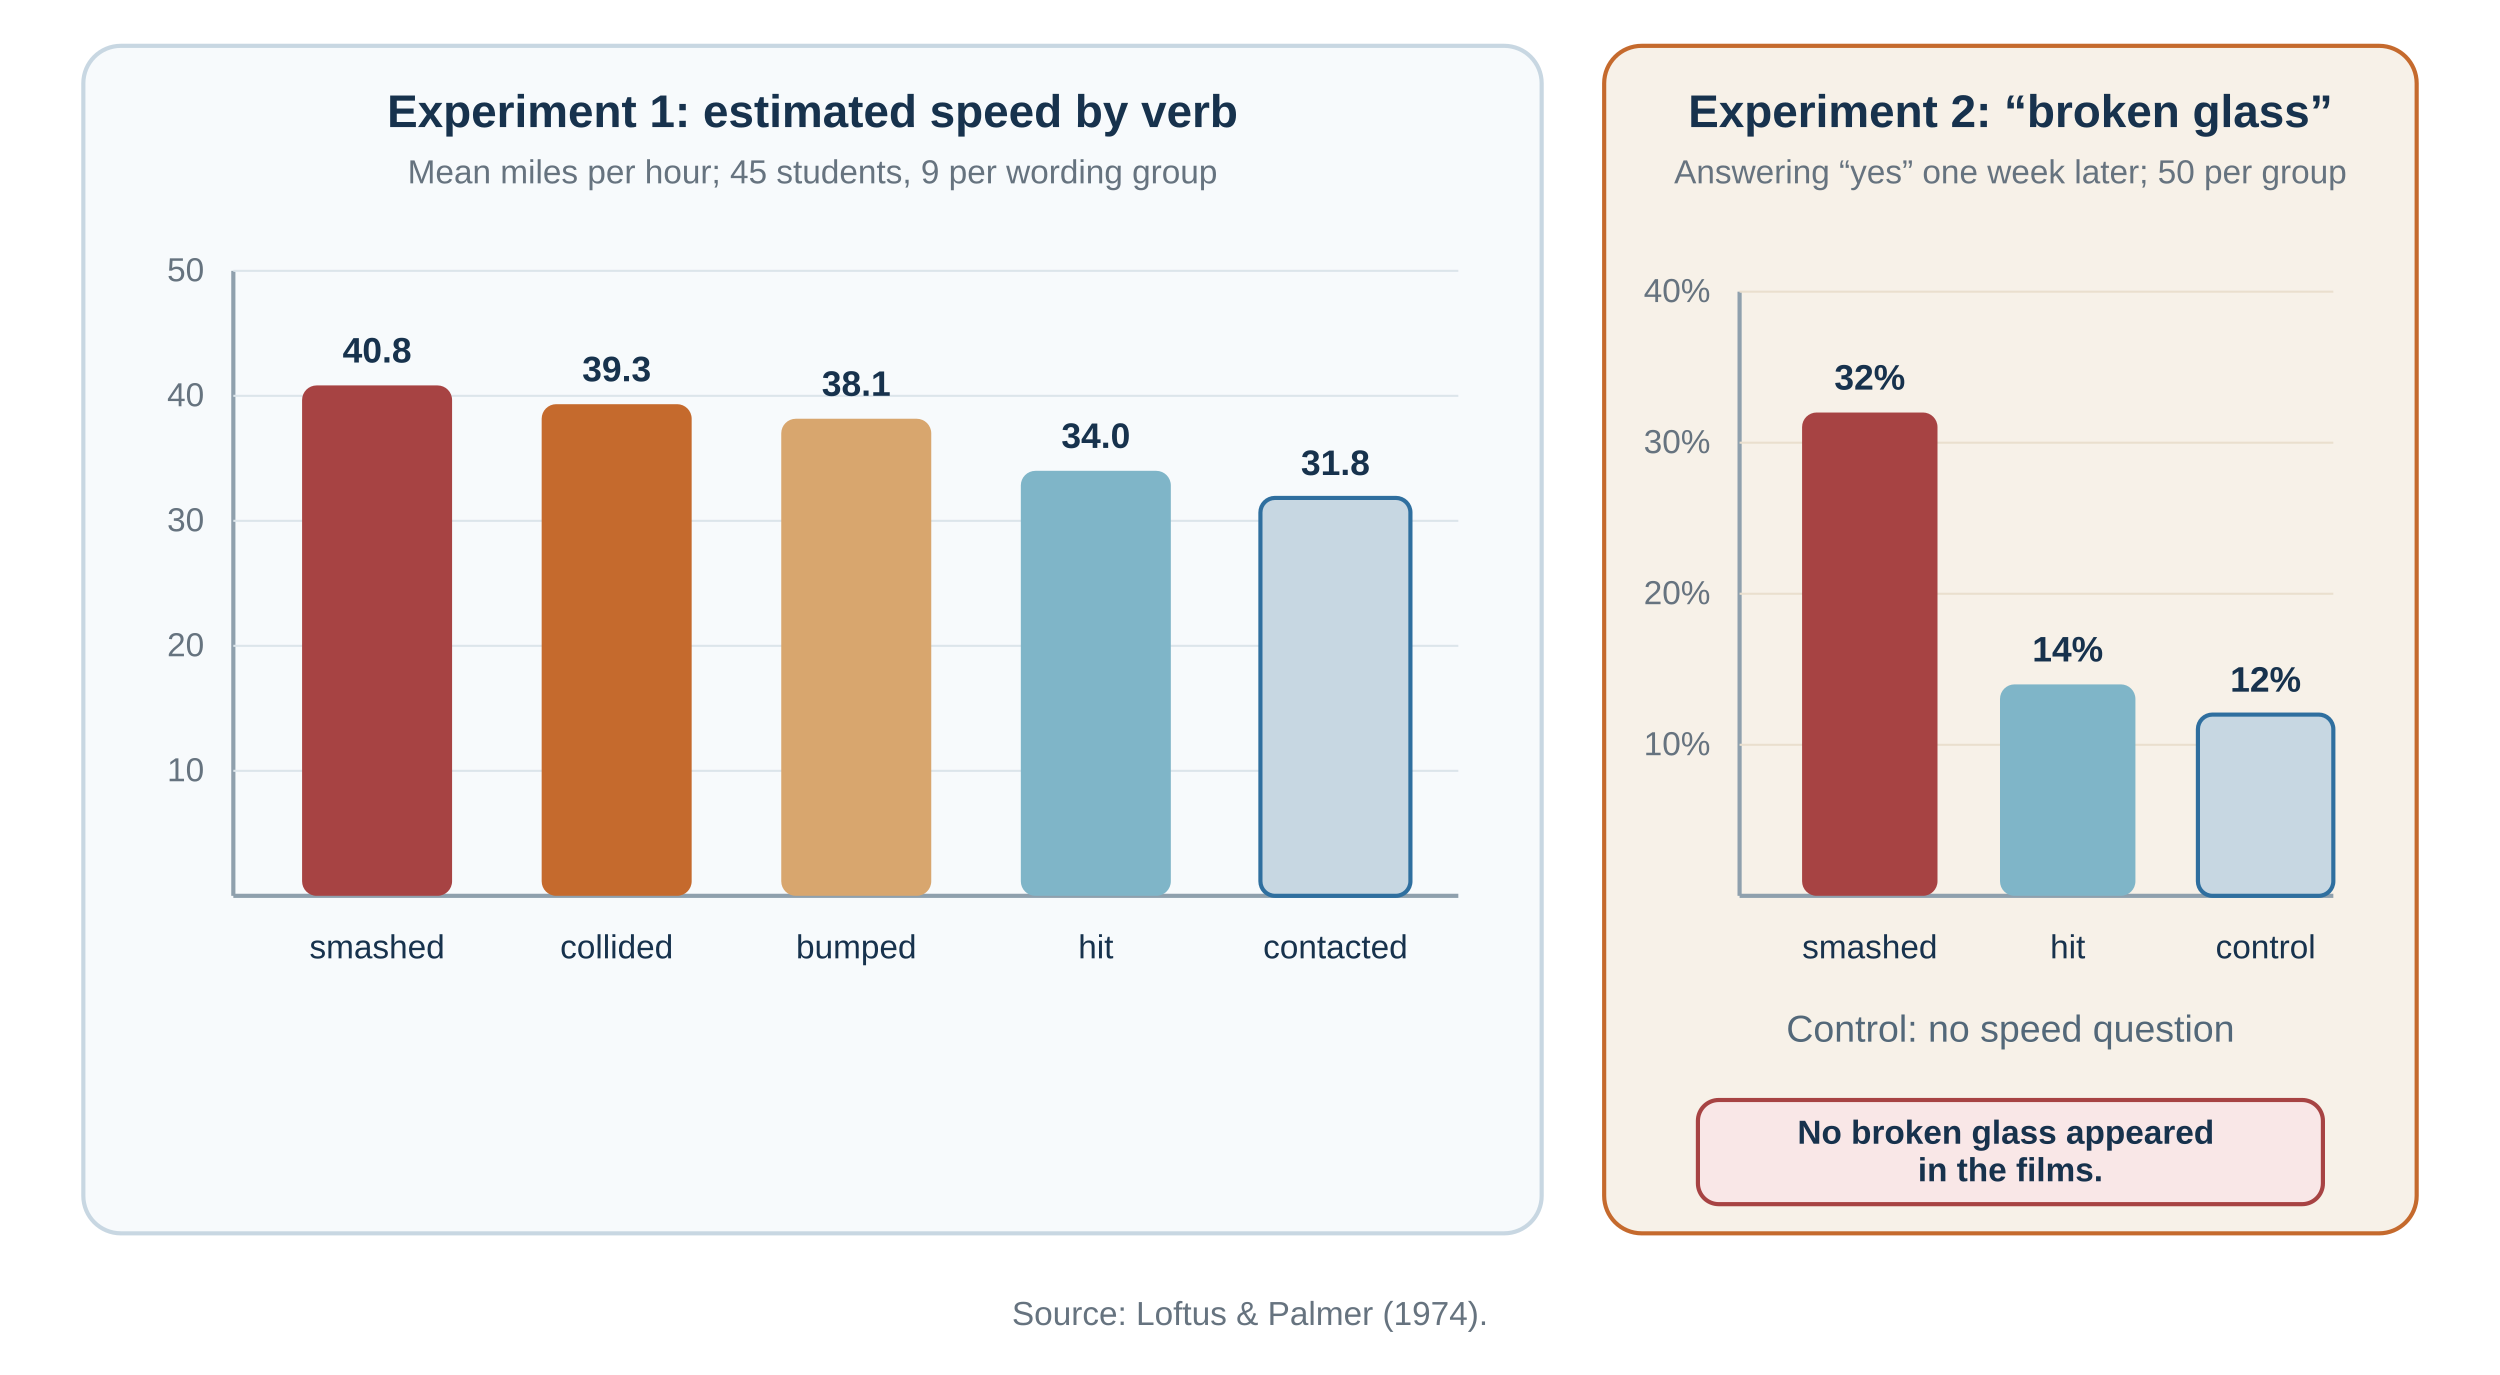
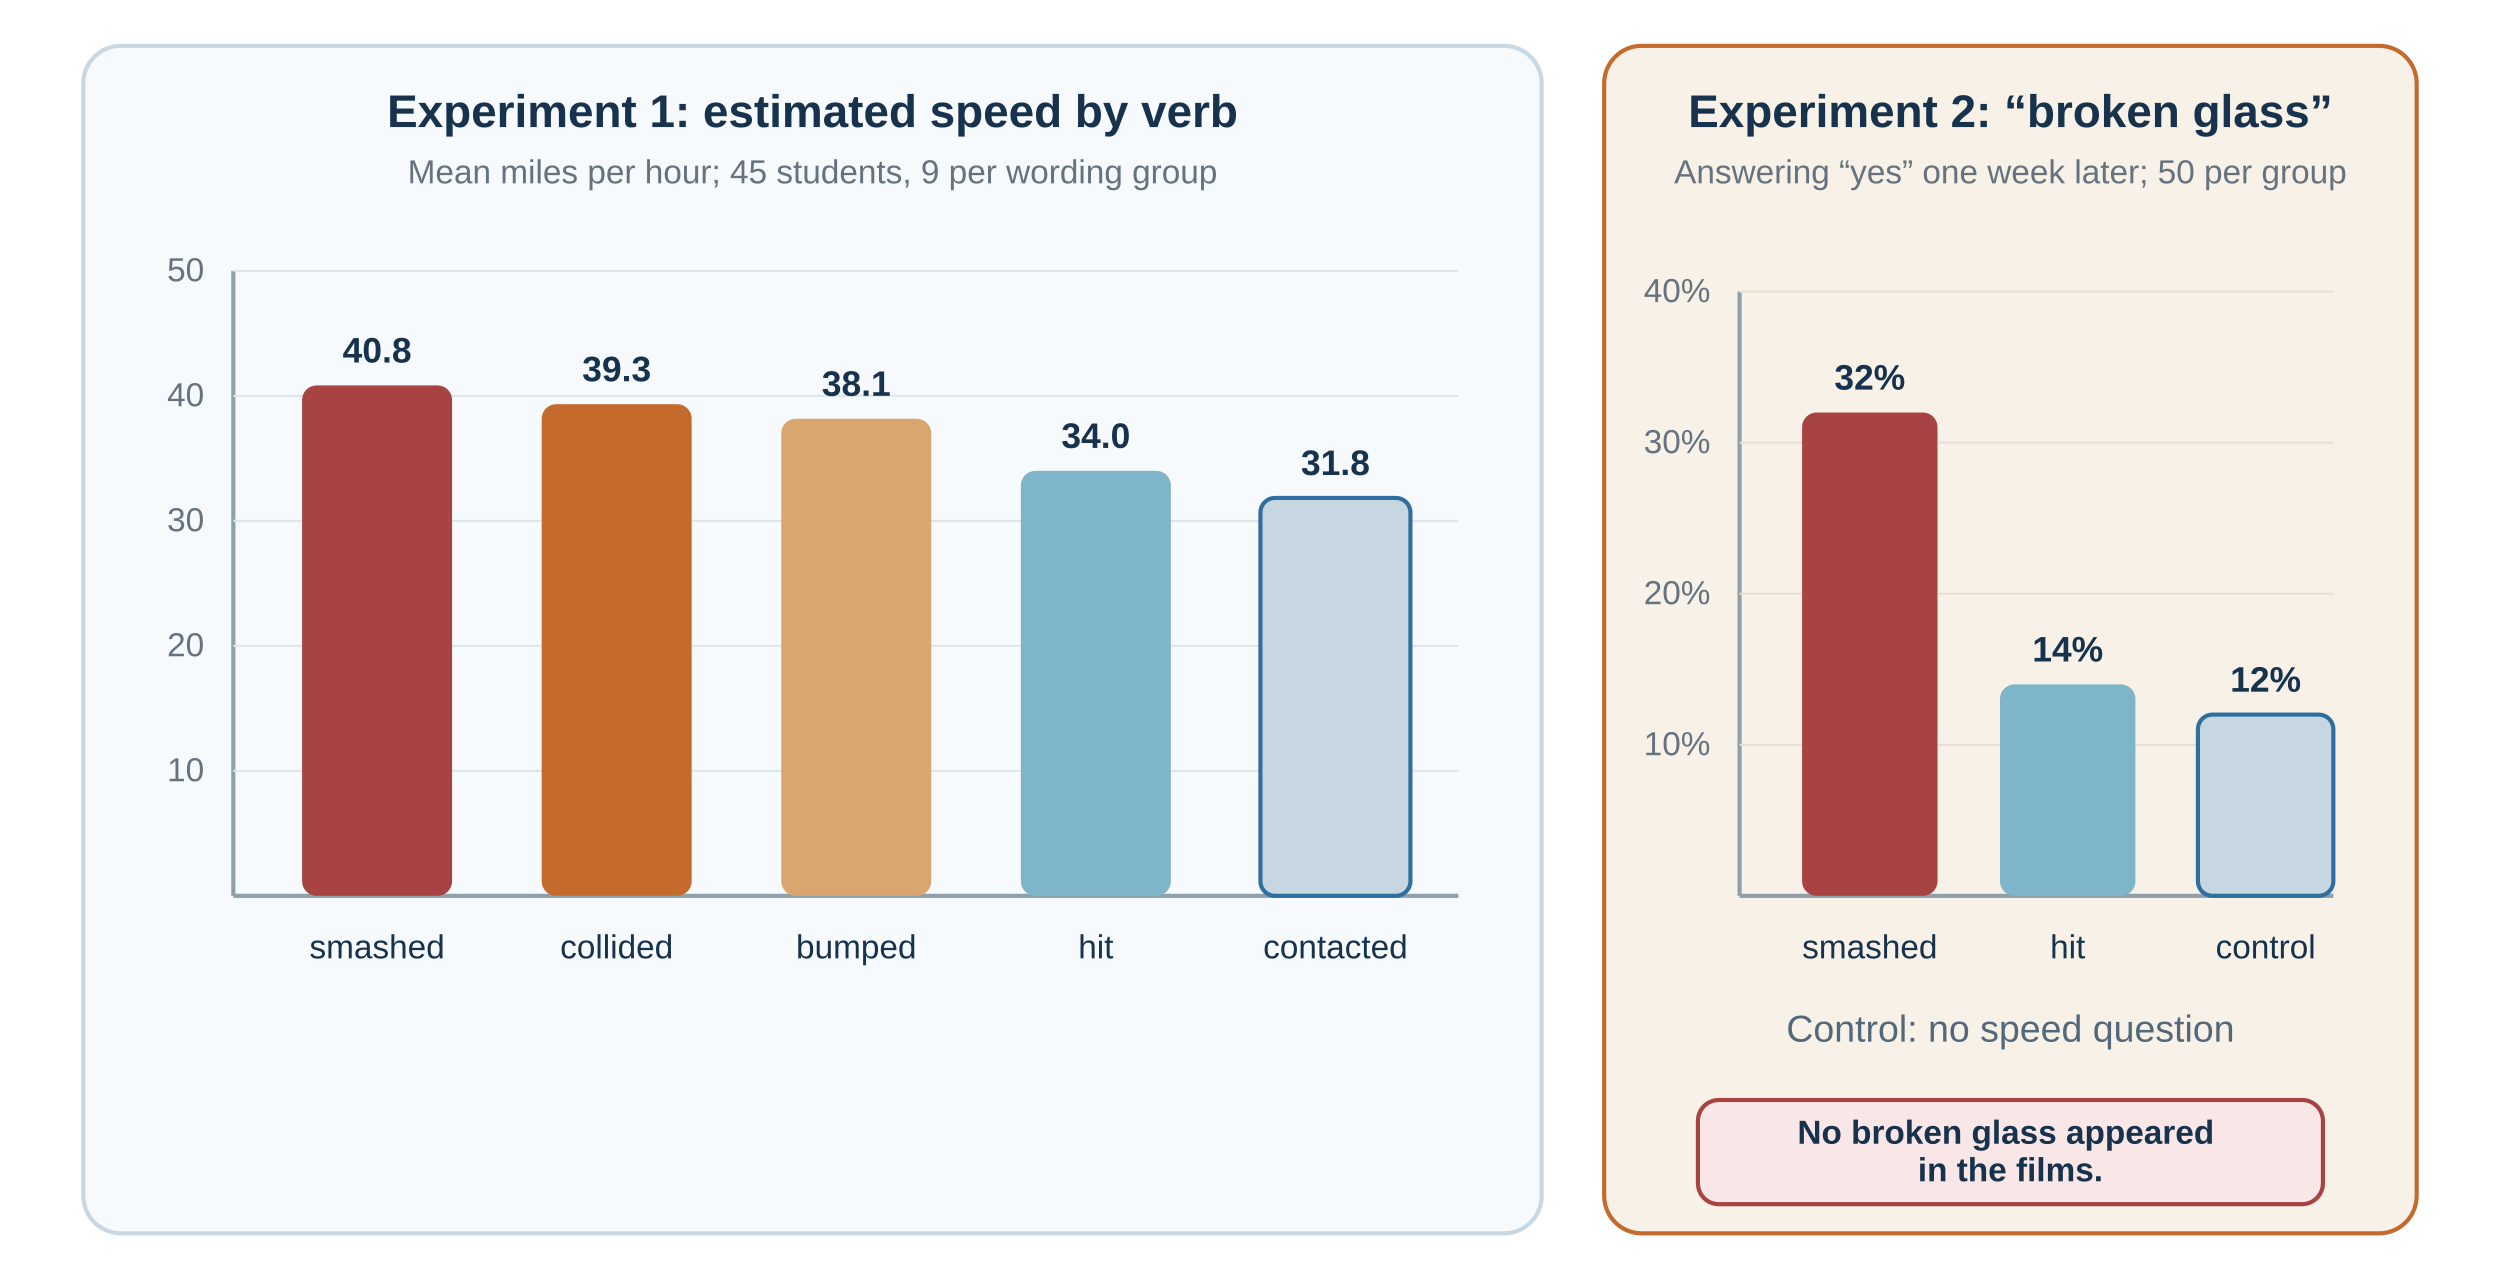
- <svg xmlns="http://www.w3.org/2000/svg" width="1200" height="660" viewBox="0 90 1200 660" role="img" aria-labelledby="title desc">
+ <svg xmlns="http://www.w3.org/2000/svg" width="1200" height="615" viewBox="0 90 1200 615" role="img" aria-labelledby="title desc">
  <rect width="1200" height="750" fill="#ffffff" />
  <rect x="40" y="112" width="700" height="570" rx="18" fill="#f7fafc" stroke="#c8d7e2" stroke-width="2" />
  <text x="390" y="151" text-anchor="middle" font-family="Arial, sans-serif" font-size="22" font-weight="700" fill="#17324d">Experiment 1: estimated speed by verb</text>
  <text x="390" y="178" text-anchor="middle" font-family="Arial, sans-serif" font-size="16" fill="#66737f">Mean miles per hour; 45 students, 9 per wording group</text>
  <line x1="112" y1="520" x2="700" y2="520" stroke="#8fa0ad" stroke-width="2" />
  <line x1="112" y1="220" x2="112" y2="520" stroke="#8fa0ad" stroke-width="2" />
  <g font-family="Arial, sans-serif" font-size="16" fill="#66737f">
    <line x1="112" y1="460" x2="700" y2="460" stroke="#dce5ea" />
    <text x="98" y="465" text-anchor="end">10</text>
    <line x1="112" y1="400" x2="700" y2="400" stroke="#dce5ea" />
    <text x="98" y="405" text-anchor="end">20</text>
    <line x1="112" y1="340" x2="700" y2="340" stroke="#dce5ea" />
    <text x="98" y="345" text-anchor="end">30</text>
    <line x1="112" y1="280" x2="700" y2="280" stroke="#dce5ea" />
    <text x="98" y="285" text-anchor="end">40</text>
    <line x1="112" y1="220" x2="700" y2="220" stroke="#dce5ea" />
    <text x="98" y="225" text-anchor="end">50</text>
  </g>
  <g font-family="Arial, sans-serif">
    <rect x="145" y="275" width="72" height="245" rx="7" fill="#a74343" />
    <text x="181" y="264" text-anchor="middle" font-size="17" font-weight="700" fill="#17324d">40.8</text>
    <text x="181" y="550" text-anchor="middle" font-size="16" fill="#17324d">smashed</text>
    <rect x="260" y="284" width="72" height="236" rx="7" fill="#c56a2d" />
    <text x="296" y="273" text-anchor="middle" font-size="17" font-weight="700" fill="#17324d">39.3</text>
    <text x="296" y="550" text-anchor="middle" font-size="16" fill="#17324d">collided</text>
    <rect x="375" y="291" width="72" height="229" rx="7" fill="#d8a66e" />
    <text x="411" y="280" text-anchor="middle" font-size="17" font-weight="700" fill="#17324d">38.1</text>
    <text x="411" y="550" text-anchor="middle" font-size="16" fill="#17324d">bumped</text>
    <rect x="490" y="316" width="72" height="204" rx="7" fill="#7fb5c8" />
    <text x="526" y="305" text-anchor="middle" font-size="17" font-weight="700" fill="#17324d">34.0</text>
    <text x="526" y="550" text-anchor="middle" font-size="16" fill="#17324d">hit</text>
    <rect x="605" y="329" width="72" height="191" rx="7" fill="#c7d7e2" stroke="#2f6f9f" stroke-width="2" />
    <text x="641" y="318" text-anchor="middle" font-size="17" font-weight="700" fill="#17324d">31.8</text>
    <text x="641" y="550" text-anchor="middle" font-size="16" fill="#17324d">contacted</text>
  </g>
  <rect x="770" y="112" width="390" height="570" rx="18" fill="#f7f1e8" stroke="#c56a2d" stroke-width="2" />
  <text x="965" y="151" text-anchor="middle" font-family="Arial, sans-serif" font-size="22" font-weight="700" fill="#17324d">Experiment 2: “broken glass”</text>
  <text x="965" y="178" text-anchor="middle" font-family="Arial, sans-serif" font-size="16" fill="#66737f">Answering “yes” one week later; 50 per group</text>
  <line x1="835" y1="520" x2="1120" y2="520" stroke="#8fa0ad" stroke-width="2" />
  <line x1="835" y1="230" x2="835" y2="520" stroke="#8fa0ad" stroke-width="2" />
  <g font-family="Arial, sans-serif" font-size="16" fill="#66737f">
    <line x1="835" y1="447.5" x2="1120" y2="447.5" stroke="#eadfce" />
    <text x="821" y="452.5" text-anchor="end">10%</text>
    <line x1="835" y1="375" x2="1120" y2="375" stroke="#eadfce" />
    <text x="821" y="380" text-anchor="end">20%</text>
    <line x1="835" y1="302.5" x2="1120" y2="302.5" stroke="#eadfce" />
    <text x="821" y="307.5" text-anchor="end">30%</text>
    <line x1="835" y1="230" x2="1120" y2="230" stroke="#eadfce" />
    <text x="821" y="235" text-anchor="end">40%</text>
  </g>
  <rect x="865" y="288" width="65" height="232" rx="7" fill="#a74343" />
  <text x="897.5" y="277" text-anchor="middle" font-family="Arial, sans-serif" font-size="17" font-weight="700" fill="#17324d">32%</text>
  <text x="897.5" y="550" text-anchor="middle" font-family="Arial, sans-serif" font-size="16" fill="#17324d">smashed</text>
  <rect x="960" y="418.5" width="65" height="101.5" rx="7" fill="#7fb5c8" />
  <text x="992.5" y="407.5" text-anchor="middle" font-family="Arial, sans-serif" font-size="17" font-weight="700" fill="#17324d">14%</text>
  <text x="992.5" y="550" text-anchor="middle" font-family="Arial, sans-serif" font-size="16" fill="#17324d">hit</text>
  <rect x="1055" y="433" width="65" height="87" rx="7" fill="#c7d7e2" stroke="#2f6f9f" stroke-width="2" />
  <text x="1087.5" y="422" text-anchor="middle" font-family="Arial, sans-serif" font-size="17" font-weight="700" fill="#17324d">12%</text>
  <text x="1087.5" y="550" text-anchor="middle" font-family="Arial, sans-serif" font-size="16" fill="#17324d">control</text>
  <rect x="815" y="618" width="300" height="50" rx="10" fill="#f9e7e7" stroke="#a74343" stroke-width="2" />
  <text x="965" y="639" text-anchor="middle" font-family="Arial, sans-serif" font-size="16" font-weight="700" fill="#17324d">
    <tspan x="965">No broken glass appeared</tspan>
    <tspan x="965" dy="18">in the films.</tspan>
  </text>
-   <text x="600" y="726" text-anchor="middle" font-family="Arial, sans-serif" font-size="16" fill="#66737f">Source: Loftus &amp; Palmer (1974).</text>
  <text x="965" y="590" text-anchor="middle" font-family="Arial, sans-serif" font-size="18" fill="#536879">Control: no speed question</text>
</svg>
